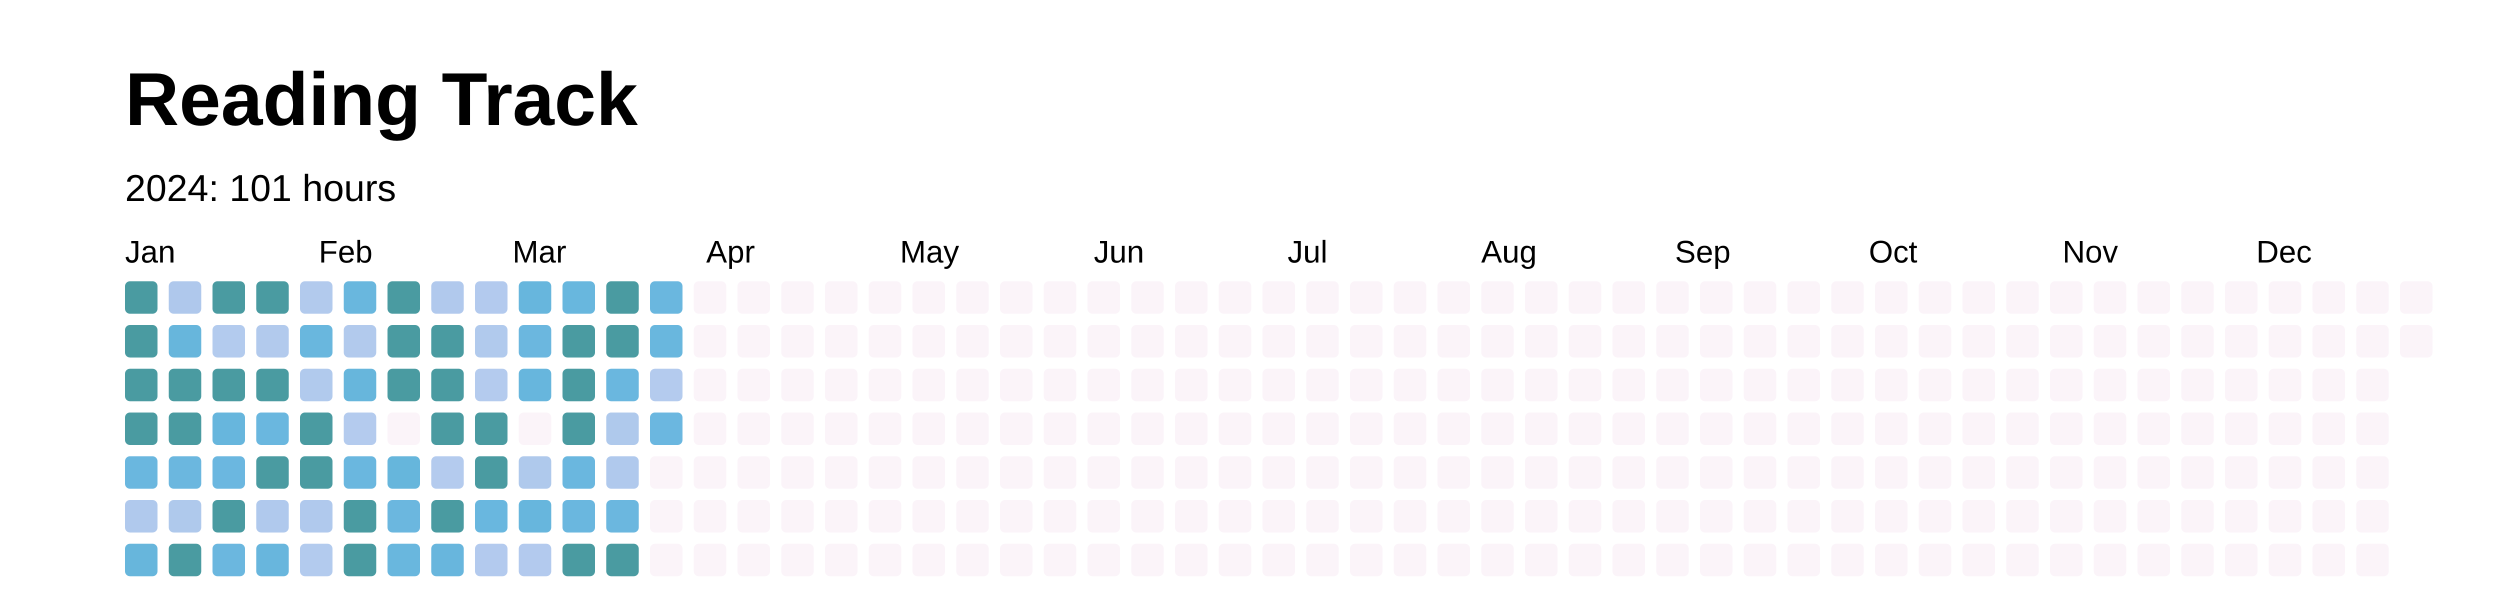
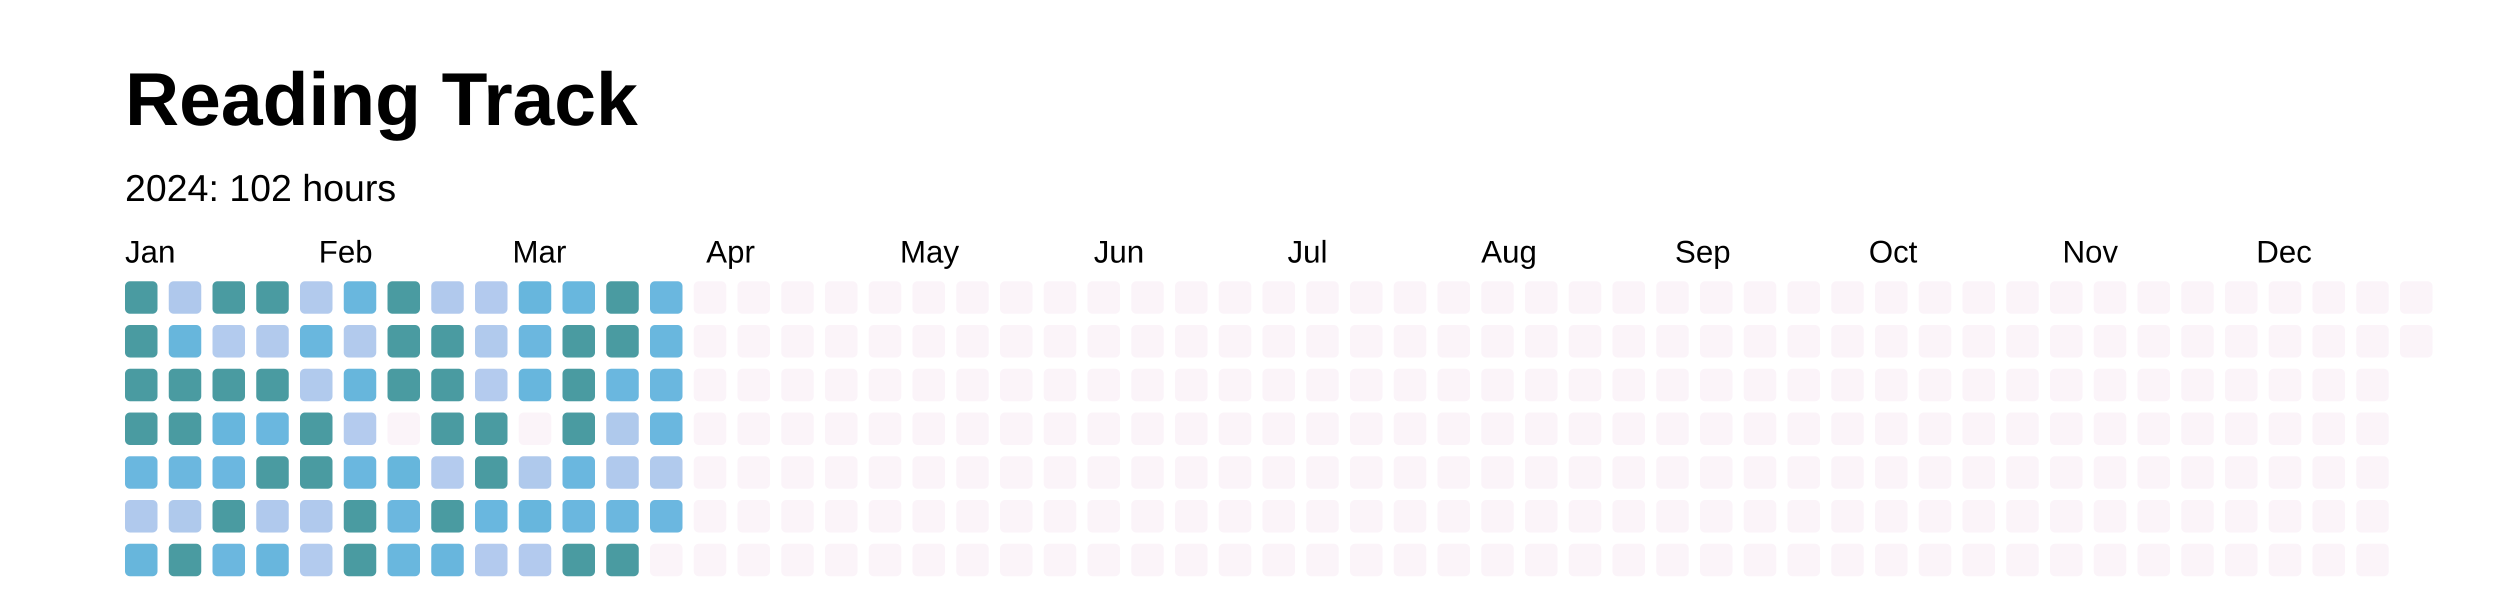
<svg xmlns="http://www.w3.org/2000/svg" baseProfile="full" height="48mm" version="1.1" viewBox="0,0,200,48" width="200mm">
  <defs />
  <rect fill="#FFFFFF" height="48" width="200" x="0" y="0" />
  <text fill="#000000" style="font-size:6px; font-family:Arial; font-weight:bold;" x="10" y="10">Reading Track</text>
-   <text dominant-baseline="hanging" fill="#000000" style="font-size:3.0px; font-family:Arial;" x="10" y="14">2024: 101 hours</text>
+   <text dominant-baseline="hanging" fill="#000000" style="font-size:3.0px; font-family:Arial;" x="10" y="14">2024: 102 hours</text>
  <text fill="#000000" style="font-size:2.5px; font-family:Arial" x="10.0" y="21.0">Jan</text>
  <text fill="#000000" style="font-size:2.5px; font-family:Arial" x="25.5" y="21.0">Feb</text>
  <text fill="#000000" style="font-size:2.5px; font-family:Arial" x="41.0" y="21.0">Mar</text>
  <text fill="#000000" style="font-size:2.5px; font-family:Arial" x="56.5" y="21.0">Apr</text>
  <text fill="#000000" style="font-size:2.5px; font-family:Arial" x="72.0" y="21.0">May</text>
  <text fill="#000000" style="font-size:2.5px; font-family:Arial" x="87.5" y="21.0">Jun</text>
  <text fill="#000000" style="font-size:2.5px; font-family:Arial" x="103.0" y="21.0">Jul</text>
  <text fill="#000000" style="font-size:2.5px; font-family:Arial" x="118.5" y="21.0">Aug</text>
  <text fill="#000000" style="font-size:2.5px; font-family:Arial" x="134.0" y="21.0">Sep</text>
  <text fill="#000000" style="font-size:2.5px; font-family:Arial" x="149.5" y="21.0">Oct</text>
  <text fill="#000000" style="font-size:2.5px; font-family:Arial" x="165.0" y="21.0">Nov</text>
  <text fill="#000000" style="font-size:2.5px; font-family:Arial" x="180.5" y="21.0">Dec</text>
  <rect fill="#4a9ba1" height="2.6" rx="0.4" ry="0.4" width="2.6" x="10.0" y="22.5" />
  <rect fill="#4a9ba1" height="2.6" rx="0.4" ry="0.4" width="2.6" x="10.0" y="26.0" />
  <rect fill="#4a9ba1" height="2.6" rx="0.4" ry="0.4" width="2.6" x="10.0" y="29.5" />
  <rect fill="#4a9ba1" height="2.6" rx="0.4" ry="0.4" width="2.6" x="10.0" y="33.0" />
  <rect fill="#6ab7df" height="2.6" rx="0.4" ry="0.4" width="2.6" x="10.0" y="36.5" />
  <rect fill="#b0c9ed" height="2.6" rx="0.4" ry="0.4" width="2.6" x="10.0" y="40.0" />
  <rect fill="#67b6dc" height="2.6" rx="0.4" ry="0.4" width="2.6" x="10.0" y="43.5" />
  <rect fill="#afc8ec" height="2.6" rx="0.4" ry="0.4" width="2.6" x="13.5" y="22.5" />
  <rect fill="#67b6dc" height="2.6" rx="0.4" ry="0.4" width="2.6" x="13.5" y="26.0" />
  <rect fill="#4a9ba1" height="2.6" rx="0.4" ry="0.4" width="2.6" x="13.5" y="29.5" />
  <rect fill="#4a9ba1" height="2.6" rx="0.4" ry="0.4" width="2.6" x="13.5" y="33.0" />
  <rect fill="#6bb7df" height="2.6" rx="0.4" ry="0.4" width="2.6" x="13.5" y="36.5" />
  <rect fill="#afc9ec" height="2.6" rx="0.4" ry="0.4" width="2.6" x="13.5" y="40.0" />
  <rect fill="#4a9ba1" height="2.6" rx="0.4" ry="0.4" width="2.6" x="13.5" y="43.5" />
  <rect fill="#4a9ba1" height="2.6" rx="0.4" ry="0.4" width="2.6" x="17.0" y="22.5" />
  <rect fill="#b3cbee" height="2.6" rx="0.4" ry="0.4" width="2.6" x="17.0" y="26.0" />
  <rect fill="#4a9ba1" height="2.6" rx="0.4" ry="0.4" width="2.6" x="17.0" y="29.5" />
  <rect fill="#67b6dd" height="2.6" rx="0.4" ry="0.4" width="2.6" x="17.0" y="33.0" />
  <rect fill="#6bb7e0" height="2.6" rx="0.4" ry="0.4" width="2.6" x="17.0" y="36.5" />
  <rect fill="#4a9ba1" height="2.6" rx="0.4" ry="0.4" width="2.6" x="17.0" y="40.0" />
  <rect fill="#6bb7df" height="2.6" rx="0.4" ry="0.4" width="2.6" x="17.0" y="43.5" />
  <rect fill="#4a9ba1" height="2.6" rx="0.4" ry="0.4" width="2.6" x="20.5" y="22.5" />
  <rect fill="#b2caed" height="2.6" rx="0.4" ry="0.4" width="2.6" x="20.5" y="26.0" />
  <rect fill="#4a9ba1" height="2.6" rx="0.4" ry="0.4" width="2.6" x="20.5" y="29.5" />
  <rect fill="#6ab7df" height="2.6" rx="0.4" ry="0.4" width="2.6" x="20.5" y="33.0" />
  <rect fill="#4a9ba1" height="2.6" rx="0.4" ry="0.4" width="2.6" x="20.5" y="36.5" />
  <rect fill="#b0c9ed" height="2.6" rx="0.4" ry="0.4" width="2.6" x="20.5" y="40.0" />
  <rect fill="#68b6dd" height="2.6" rx="0.4" ry="0.4" width="2.6" x="20.5" y="43.5" />
  <rect fill="#b2caed" height="2.6" rx="0.4" ry="0.4" width="2.6" x="24.0" y="22.5" />
  <rect fill="#69b7de" height="2.6" rx="0.4" ry="0.4" width="2.6" x="24.0" y="26.0" />
  <rect fill="#b1caed" height="2.6" rx="0.4" ry="0.4" width="2.6" x="24.0" y="29.5" />
  <rect fill="#4a9ba1" height="2.6" rx="0.4" ry="0.4" width="2.6" x="24.0" y="33.0" />
  <rect fill="#4a9ba1" height="2.6" rx="0.4" ry="0.4" width="2.6" x="24.0" y="36.5" />
  <rect fill="#b0c9ed" height="2.6" rx="0.4" ry="0.4" width="2.6" x="24.0" y="40.0" />
  <rect fill="#b3cbee" height="2.6" rx="0.4" ry="0.4" width="2.6" x="24.0" y="43.5" />
  <rect fill="#69b7de" height="2.6" rx="0.4" ry="0.4" width="2.6" x="27.5" y="22.5" />
  <rect fill="#b2caed" height="2.6" rx="0.4" ry="0.4" width="2.6" x="27.5" y="26.0" />
  <rect fill="#67b6dc" height="2.6" rx="0.4" ry="0.4" width="2.6" x="27.5" y="29.5" />
  <rect fill="#b4cbee" height="2.6" rx="0.4" ry="0.4" width="2.6" x="27.5" y="33.0" />
  <rect fill="#6ab7df" height="2.6" rx="0.4" ry="0.4" width="2.6" x="27.5" y="36.5" />
  <rect fill="#4a9ba1" height="2.6" rx="0.4" ry="0.4" width="2.6" x="27.5" y="40.0" />
  <rect fill="#4a9ba1" height="2.6" rx="0.4" ry="0.4" width="2.6" x="27.5" y="43.5" />
  <rect fill="#4a9ba1" height="2.6" rx="0.4" ry="0.4" width="2.6" x="31.0" y="22.5" />
  <rect fill="#4a9ba1" height="2.6" rx="0.4" ry="0.4" width="2.6" x="31.0" y="26.0" />
  <rect fill="#4a9ba1" height="2.6" rx="0.4" ry="0.4" width="2.6" x="31.0" y="29.5" />
  <rect fill="#FBF4F9" height="2.6" rx="0.4" ry="0.4" width="2.6" x="31.0" y="33.0" />
  <rect fill="#66b6dc" height="2.6" rx="0.4" ry="0.4" width="2.6" x="31.0" y="36.5" />
  <rect fill="#6bb7df" height="2.6" rx="0.4" ry="0.4" width="2.6" x="31.0" y="40.0" />
  <rect fill="#69b7de" height="2.6" rx="0.4" ry="0.4" width="2.6" x="31.0" y="43.5" />
  <rect fill="#b1c9ed" height="2.6" rx="0.4" ry="0.4" width="2.6" x="34.5" y="22.5" />
  <rect fill="#4a9ba1" height="2.6" rx="0.4" ry="0.4" width="2.6" x="34.5" y="26.0" />
  <rect fill="#4a9ba1" height="2.6" rx="0.4" ry="0.4" width="2.6" x="34.5" y="29.5" />
  <rect fill="#4a9ba1" height="2.6" rx="0.4" ry="0.4" width="2.6" x="34.5" y="33.0" />
  <rect fill="#b4cbee" height="2.6" rx="0.4" ry="0.4" width="2.6" x="34.5" y="36.5" />
  <rect fill="#4a9ba1" height="2.6" rx="0.4" ry="0.4" width="2.6" x="34.5" y="40.0" />
  <rect fill="#68b6dd" height="2.6" rx="0.4" ry="0.4" width="2.6" x="34.5" y="43.5" />
  <rect fill="#b3caee" height="2.6" rx="0.4" ry="0.4" width="2.6" x="38.0" y="22.5" />
  <rect fill="#b1caed" height="2.6" rx="0.4" ry="0.4" width="2.6" x="38.0" y="26.0" />
  <rect fill="#b4cbee" height="2.6" rx="0.4" ry="0.4" width="2.6" x="38.0" y="29.5" />
  <rect fill="#4a9ba1" height="2.6" rx="0.4" ry="0.4" width="2.6" x="38.0" y="33.0" />
  <rect fill="#4a9ba1" height="2.6" rx="0.4" ry="0.4" width="2.6" x="38.0" y="36.5" />
  <rect fill="#69b7df" height="2.6" rx="0.4" ry="0.4" width="2.6" x="38.0" y="40.0" />
  <rect fill="#b3caee" height="2.6" rx="0.4" ry="0.4" width="2.6" x="38.0" y="43.5" />
  <rect fill="#67b6dd" height="2.6" rx="0.4" ry="0.4" width="2.6" x="41.5" y="22.5" />
  <rect fill="#6bb7df" height="2.6" rx="0.4" ry="0.4" width="2.6" x="41.5" y="26.0" />
  <rect fill="#67b6dd" height="2.6" rx="0.4" ry="0.4" width="2.6" x="41.5" y="29.5" />
  <rect fill="#FBF4F9" height="2.6" rx="0.4" ry="0.4" width="2.6" x="41.5" y="33.0" />
  <rect fill="#afc9ec" height="2.6" rx="0.4" ry="0.4" width="2.6" x="41.5" y="36.5" />
  <rect fill="#67b6dd" height="2.6" rx="0.4" ry="0.4" width="2.6" x="41.5" y="40.0" />
  <rect fill="#b3caee" height="2.6" rx="0.4" ry="0.4" width="2.6" x="41.5" y="43.5" />
  <rect fill="#68b7de" height="2.6" rx="0.4" ry="0.4" width="2.6" x="45.0" y="22.5" />
  <rect fill="#4a9ba1" height="2.6" rx="0.4" ry="0.4" width="2.6" x="45.0" y="26.0" />
  <rect fill="#4a9ba1" height="2.6" rx="0.4" ry="0.4" width="2.6" x="45.0" y="29.5" />
  <rect fill="#4a9ba1" height="2.6" rx="0.4" ry="0.4" width="2.6" x="45.0" y="33.0" />
  <rect fill="#6ab7df" height="2.6" rx="0.4" ry="0.4" width="2.6" x="45.0" y="36.5" />
  <rect fill="#6ab7df" height="2.6" rx="0.4" ry="0.4" width="2.6" x="45.0" y="40.0" />
  <rect fill="#4a9ba1" height="2.6" rx="0.4" ry="0.4" width="2.6" x="45.0" y="43.5" />
  <rect fill="#4a9ba1" height="2.6" rx="0.4" ry="0.4" width="2.6" x="48.5" y="22.5" />
  <rect fill="#4a9ba1" height="2.6" rx="0.4" ry="0.4" width="2.6" x="48.5" y="26.0" />
  <rect fill="#6ab7df" height="2.6" rx="0.4" ry="0.4" width="2.6" x="48.5" y="29.5" />
  <rect fill="#afc9ec" height="2.6" rx="0.4" ry="0.4" width="2.6" x="48.5" y="33.0" />
  <rect fill="#b0c9ed" height="2.6" rx="0.4" ry="0.4" width="2.6" x="48.5" y="36.5" />
  <rect fill="#6bb7df" height="2.6" rx="0.4" ry="0.4" width="2.6" x="48.5" y="40.0" />
  <rect fill="#4a9ba1" height="2.6" rx="0.4" ry="0.4" width="2.6" x="48.5" y="43.5" />
  <rect fill="#6ab7df" height="2.6" rx="0.4" ry="0.4" width="2.6" x="52.0" y="22.5" />
  <rect fill="#69b7de" height="2.6" rx="0.4" ry="0.4" width="2.6" x="52.0" y="26.0" />
-   <rect fill="#b4cbee" height="2.6" rx="0.4" ry="0.4" width="2.6" x="52.0" y="29.5" />
-   <rect fill="#6bb7e0" height="2.6" rx="0.4" ry="0.4" width="2.6" x="52.0" y="33.0" />
-   <rect fill="#FBF4F9" height="2.6" rx="0.4" ry="0.4" width="2.6" x="52.0" y="36.5" />
-   <rect fill="#FBF4F9" height="2.6" rx="0.4" ry="0.4" width="2.6" x="52.0" y="40.0" />
+   <rect fill="#6ab7df" height="2.6" rx="0.4" ry="0.4" width="2.6" x="52.0" y="29.5" />
+   <rect fill="#6ab7df" height="2.6" rx="0.4" ry="0.4" width="2.6" x="52.0" y="33.0" />
+   <rect fill="#b1caed" height="2.6" rx="0.4" ry="0.4" width="2.6" x="52.0" y="36.5" />
+   <rect fill="#6bb7e0" height="2.6" rx="0.4" ry="0.4" width="2.6" x="52.0" y="40.0" />
  <rect fill="#FBF4F9" height="2.6" rx="0.4" ry="0.4" width="2.6" x="52.0" y="43.5" />
  <rect fill="#FBF4F9" height="2.6" rx="0.4" ry="0.4" width="2.6" x="55.5" y="22.5" />
  <rect fill="#FBF4F9" height="2.6" rx="0.4" ry="0.4" width="2.6" x="55.5" y="26.0" />
  <rect fill="#FBF4F9" height="2.6" rx="0.4" ry="0.4" width="2.6" x="55.5" y="29.5" />
  <rect fill="#FBF4F9" height="2.6" rx="0.4" ry="0.4" width="2.6" x="55.5" y="33.0" />
  <rect fill="#FBF4F9" height="2.6" rx="0.4" ry="0.4" width="2.6" x="55.5" y="36.5" />
  <rect fill="#FBF4F9" height="2.6" rx="0.4" ry="0.4" width="2.6" x="55.5" y="40.0" />
  <rect fill="#FBF4F9" height="2.6" rx="0.4" ry="0.4" width="2.6" x="55.5" y="43.5" />
  <rect fill="#FBF4F9" height="2.6" rx="0.4" ry="0.4" width="2.6" x="59.0" y="22.5" />
  <rect fill="#FBF4F9" height="2.6" rx="0.4" ry="0.4" width="2.6" x="59.0" y="26.0" />
  <rect fill="#FBF4F9" height="2.6" rx="0.4" ry="0.4" width="2.6" x="59.0" y="29.5" />
  <rect fill="#FBF4F9" height="2.6" rx="0.4" ry="0.4" width="2.6" x="59.0" y="33.0" />
  <rect fill="#FBF4F9" height="2.6" rx="0.4" ry="0.4" width="2.6" x="59.0" y="36.5" />
  <rect fill="#FBF4F9" height="2.6" rx="0.4" ry="0.4" width="2.6" x="59.0" y="40.0" />
  <rect fill="#FBF4F9" height="2.6" rx="0.4" ry="0.4" width="2.6" x="59.0" y="43.5" />
  <rect fill="#FBF4F9" height="2.6" rx="0.4" ry="0.4" width="2.6" x="62.5" y="22.5" />
  <rect fill="#FBF4F9" height="2.6" rx="0.4" ry="0.4" width="2.6" x="62.5" y="26.0" />
  <rect fill="#FBF4F9" height="2.6" rx="0.4" ry="0.4" width="2.6" x="62.5" y="29.5" />
  <rect fill="#FBF4F9" height="2.6" rx="0.4" ry="0.4" width="2.6" x="62.5" y="33.0" />
  <rect fill="#FBF4F9" height="2.6" rx="0.4" ry="0.4" width="2.6" x="62.5" y="36.5" />
  <rect fill="#FBF4F9" height="2.6" rx="0.4" ry="0.4" width="2.6" x="62.5" y="40.0" />
  <rect fill="#FBF4F9" height="2.6" rx="0.4" ry="0.4" width="2.6" x="62.5" y="43.5" />
  <rect fill="#FBF4F9" height="2.6" rx="0.4" ry="0.4" width="2.6" x="66.0" y="22.5" />
  <rect fill="#FBF4F9" height="2.6" rx="0.4" ry="0.4" width="2.6" x="66.0" y="26.0" />
  <rect fill="#FBF4F9" height="2.6" rx="0.4" ry="0.4" width="2.6" x="66.0" y="29.5" />
  <rect fill="#FBF4F9" height="2.6" rx="0.4" ry="0.4" width="2.6" x="66.0" y="33.0" />
  <rect fill="#FBF4F9" height="2.6" rx="0.4" ry="0.4" width="2.6" x="66.0" y="36.5" />
  <rect fill="#FBF4F9" height="2.6" rx="0.4" ry="0.4" width="2.6" x="66.0" y="40.0" />
  <rect fill="#FBF4F9" height="2.6" rx="0.4" ry="0.4" width="2.6" x="66.0" y="43.5" />
  <rect fill="#FBF4F9" height="2.6" rx="0.4" ry="0.4" width="2.6" x="69.5" y="22.5" />
  <rect fill="#FBF4F9" height="2.6" rx="0.4" ry="0.4" width="2.6" x="69.5" y="26.0" />
  <rect fill="#FBF4F9" height="2.6" rx="0.4" ry="0.4" width="2.6" x="69.5" y="29.5" />
  <rect fill="#FBF4F9" height="2.6" rx="0.4" ry="0.4" width="2.6" x="69.5" y="33.0" />
  <rect fill="#FBF4F9" height="2.6" rx="0.4" ry="0.4" width="2.6" x="69.5" y="36.5" />
  <rect fill="#FBF4F9" height="2.6" rx="0.4" ry="0.4" width="2.6" x="69.5" y="40.0" />
  <rect fill="#FBF4F9" height="2.6" rx="0.4" ry="0.4" width="2.6" x="69.5" y="43.5" />
  <rect fill="#FBF4F9" height="2.6" rx="0.4" ry="0.4" width="2.6" x="73.0" y="22.5" />
  <rect fill="#FBF4F9" height="2.6" rx="0.4" ry="0.4" width="2.6" x="73.0" y="26.0" />
  <rect fill="#FBF4F9" height="2.6" rx="0.4" ry="0.4" width="2.6" x="73.0" y="29.5" />
  <rect fill="#FBF4F9" height="2.6" rx="0.4" ry="0.4" width="2.6" x="73.0" y="33.0" />
  <rect fill="#FBF4F9" height="2.6" rx="0.4" ry="0.4" width="2.6" x="73.0" y="36.5" />
  <rect fill="#FBF4F9" height="2.6" rx="0.4" ry="0.4" width="2.6" x="73.0" y="40.0" />
  <rect fill="#FBF4F9" height="2.6" rx="0.4" ry="0.4" width="2.6" x="73.0" y="43.5" />
  <rect fill="#FBF4F9" height="2.6" rx="0.4" ry="0.4" width="2.6" x="76.5" y="22.5" />
  <rect fill="#FBF4F9" height="2.6" rx="0.4" ry="0.4" width="2.6" x="76.5" y="26.0" />
  <rect fill="#FBF4F9" height="2.6" rx="0.4" ry="0.4" width="2.6" x="76.5" y="29.5" />
  <rect fill="#FBF4F9" height="2.6" rx="0.4" ry="0.4" width="2.6" x="76.5" y="33.0" />
  <rect fill="#FBF4F9" height="2.6" rx="0.4" ry="0.4" width="2.6" x="76.5" y="36.5" />
  <rect fill="#FBF4F9" height="2.6" rx="0.4" ry="0.4" width="2.6" x="76.5" y="40.0" />
  <rect fill="#FBF4F9" height="2.6" rx="0.4" ry="0.4" width="2.6" x="76.5" y="43.5" />
  <rect fill="#FBF4F9" height="2.6" rx="0.4" ry="0.4" width="2.6" x="80.0" y="22.5" />
  <rect fill="#FBF4F9" height="2.6" rx="0.4" ry="0.4" width="2.6" x="80.0" y="26.0" />
  <rect fill="#FBF4F9" height="2.6" rx="0.4" ry="0.4" width="2.6" x="80.0" y="29.5" />
  <rect fill="#FBF4F9" height="2.6" rx="0.4" ry="0.4" width="2.6" x="80.0" y="33.0" />
  <rect fill="#FBF4F9" height="2.6" rx="0.4" ry="0.4" width="2.6" x="80.0" y="36.5" />
  <rect fill="#FBF4F9" height="2.6" rx="0.4" ry="0.4" width="2.6" x="80.0" y="40.0" />
  <rect fill="#FBF4F9" height="2.6" rx="0.4" ry="0.4" width="2.6" x="80.0" y="43.5" />
  <rect fill="#FBF4F9" height="2.6" rx="0.4" ry="0.4" width="2.6" x="83.5" y="22.5" />
  <rect fill="#FBF4F9" height="2.6" rx="0.4" ry="0.4" width="2.6" x="83.5" y="26.0" />
  <rect fill="#FBF4F9" height="2.6" rx="0.4" ry="0.4" width="2.6" x="83.5" y="29.5" />
  <rect fill="#FBF4F9" height="2.6" rx="0.4" ry="0.4" width="2.6" x="83.5" y="33.0" />
  <rect fill="#FBF4F9" height="2.6" rx="0.4" ry="0.4" width="2.6" x="83.5" y="36.5" />
  <rect fill="#FBF4F9" height="2.6" rx="0.4" ry="0.4" width="2.6" x="83.5" y="40.0" />
  <rect fill="#FBF4F9" height="2.6" rx="0.4" ry="0.4" width="2.6" x="83.5" y="43.5" />
  <rect fill="#FBF4F9" height="2.6" rx="0.4" ry="0.4" width="2.6" x="87.0" y="22.5" />
  <rect fill="#FBF4F9" height="2.6" rx="0.4" ry="0.4" width="2.6" x="87.0" y="26.0" />
  <rect fill="#FBF4F9" height="2.6" rx="0.4" ry="0.4" width="2.6" x="87.0" y="29.5" />
  <rect fill="#FBF4F9" height="2.6" rx="0.4" ry="0.4" width="2.6" x="87.0" y="33.0" />
  <rect fill="#FBF4F9" height="2.6" rx="0.4" ry="0.4" width="2.6" x="87.0" y="36.5" />
  <rect fill="#FBF4F9" height="2.6" rx="0.4" ry="0.4" width="2.6" x="87.0" y="40.0" />
  <rect fill="#FBF4F9" height="2.6" rx="0.4" ry="0.4" width="2.6" x="87.0" y="43.5" />
  <rect fill="#FBF4F9" height="2.6" rx="0.4" ry="0.4" width="2.6" x="90.5" y="22.5" />
  <rect fill="#FBF4F9" height="2.6" rx="0.4" ry="0.4" width="2.6" x="90.5" y="26.0" />
  <rect fill="#FBF4F9" height="2.6" rx="0.4" ry="0.4" width="2.6" x="90.5" y="29.5" />
  <rect fill="#FBF4F9" height="2.6" rx="0.4" ry="0.4" width="2.6" x="90.5" y="33.0" />
  <rect fill="#FBF4F9" height="2.6" rx="0.4" ry="0.4" width="2.6" x="90.5" y="36.5" />
  <rect fill="#FBF4F9" height="2.6" rx="0.4" ry="0.4" width="2.6" x="90.5" y="40.0" />
  <rect fill="#FBF4F9" height="2.6" rx="0.4" ry="0.4" width="2.6" x="90.5" y="43.5" />
  <rect fill="#FBF4F9" height="2.6" rx="0.4" ry="0.4" width="2.6" x="94.0" y="22.5" />
  <rect fill="#FBF4F9" height="2.6" rx="0.4" ry="0.4" width="2.6" x="94.0" y="26.0" />
  <rect fill="#FBF4F9" height="2.6" rx="0.4" ry="0.4" width="2.6" x="94.0" y="29.5" />
  <rect fill="#FBF4F9" height="2.6" rx="0.4" ry="0.4" width="2.6" x="94.0" y="33.0" />
  <rect fill="#FBF4F9" height="2.6" rx="0.4" ry="0.4" width="2.6" x="94.0" y="36.5" />
  <rect fill="#FBF4F9" height="2.6" rx="0.4" ry="0.4" width="2.6" x="94.0" y="40.0" />
  <rect fill="#FBF4F9" height="2.6" rx="0.4" ry="0.4" width="2.6" x="94.0" y="43.5" />
  <rect fill="#FBF4F9" height="2.6" rx="0.4" ry="0.4" width="2.6" x="97.5" y="22.5" />
  <rect fill="#FBF4F9" height="2.6" rx="0.4" ry="0.4" width="2.6" x="97.5" y="26.0" />
  <rect fill="#FBF4F9" height="2.6" rx="0.4" ry="0.4" width="2.6" x="97.5" y="29.5" />
  <rect fill="#FBF4F9" height="2.6" rx="0.4" ry="0.4" width="2.6" x="97.5" y="33.0" />
  <rect fill="#FBF4F9" height="2.6" rx="0.4" ry="0.4" width="2.6" x="97.5" y="36.5" />
  <rect fill="#FBF4F9" height="2.6" rx="0.4" ry="0.4" width="2.6" x="97.5" y="40.0" />
  <rect fill="#FBF4F9" height="2.6" rx="0.4" ry="0.4" width="2.6" x="97.5" y="43.5" />
  <rect fill="#FBF4F9" height="2.6" rx="0.4" ry="0.4" width="2.6" x="101.0" y="22.5" />
  <rect fill="#FBF4F9" height="2.6" rx="0.4" ry="0.4" width="2.6" x="101.0" y="26.0" />
  <rect fill="#FBF4F9" height="2.6" rx="0.4" ry="0.4" width="2.6" x="101.0" y="29.5" />
  <rect fill="#FBF4F9" height="2.6" rx="0.4" ry="0.4" width="2.6" x="101.0" y="33.0" />
  <rect fill="#FBF4F9" height="2.6" rx="0.4" ry="0.4" width="2.6" x="101.0" y="36.5" />
  <rect fill="#FBF4F9" height="2.6" rx="0.4" ry="0.4" width="2.6" x="101.0" y="40.0" />
  <rect fill="#FBF4F9" height="2.6" rx="0.4" ry="0.4" width="2.6" x="101.0" y="43.5" />
  <rect fill="#FBF4F9" height="2.6" rx="0.4" ry="0.4" width="2.6" x="104.5" y="22.5" />
  <rect fill="#FBF4F9" height="2.6" rx="0.4" ry="0.4" width="2.6" x="104.5" y="26.0" />
  <rect fill="#FBF4F9" height="2.6" rx="0.4" ry="0.4" width="2.6" x="104.5" y="29.5" />
  <rect fill="#FBF4F9" height="2.6" rx="0.4" ry="0.4" width="2.6" x="104.5" y="33.0" />
  <rect fill="#FBF4F9" height="2.6" rx="0.4" ry="0.4" width="2.6" x="104.5" y="36.5" />
  <rect fill="#FBF4F9" height="2.6" rx="0.4" ry="0.4" width="2.6" x="104.5" y="40.0" />
  <rect fill="#FBF4F9" height="2.6" rx="0.4" ry="0.4" width="2.6" x="104.5" y="43.5" />
  <rect fill="#FBF4F9" height="2.6" rx="0.4" ry="0.4" width="2.6" x="108.0" y="22.5" />
  <rect fill="#FBF4F9" height="2.6" rx="0.4" ry="0.4" width="2.6" x="108.0" y="26.0" />
  <rect fill="#FBF4F9" height="2.6" rx="0.4" ry="0.4" width="2.6" x="108.0" y="29.5" />
  <rect fill="#FBF4F9" height="2.6" rx="0.4" ry="0.4" width="2.6" x="108.0" y="33.0" />
  <rect fill="#FBF4F9" height="2.6" rx="0.4" ry="0.4" width="2.6" x="108.0" y="36.5" />
  <rect fill="#FBF4F9" height="2.6" rx="0.4" ry="0.4" width="2.6" x="108.0" y="40.0" />
  <rect fill="#FBF4F9" height="2.6" rx="0.4" ry="0.4" width="2.6" x="108.0" y="43.5" />
  <rect fill="#FBF4F9" height="2.6" rx="0.4" ry="0.4" width="2.6" x="111.5" y="22.5" />
  <rect fill="#FBF4F9" height="2.6" rx="0.4" ry="0.4" width="2.6" x="111.5" y="26.0" />
  <rect fill="#FBF4F9" height="2.6" rx="0.4" ry="0.4" width="2.6" x="111.5" y="29.5" />
  <rect fill="#FBF4F9" height="2.6" rx="0.4" ry="0.4" width="2.6" x="111.5" y="33.0" />
  <rect fill="#FBF4F9" height="2.6" rx="0.4" ry="0.4" width="2.6" x="111.5" y="36.5" />
  <rect fill="#FBF4F9" height="2.6" rx="0.4" ry="0.4" width="2.6" x="111.5" y="40.0" />
  <rect fill="#FBF4F9" height="2.6" rx="0.4" ry="0.4" width="2.6" x="111.5" y="43.5" />
  <rect fill="#FBF4F9" height="2.6" rx="0.4" ry="0.4" width="2.6" x="115.0" y="22.5" />
  <rect fill="#FBF4F9" height="2.6" rx="0.4" ry="0.4" width="2.6" x="115.0" y="26.0" />
  <rect fill="#FBF4F9" height="2.6" rx="0.4" ry="0.4" width="2.6" x="115.0" y="29.5" />
  <rect fill="#FBF4F9" height="2.6" rx="0.4" ry="0.4" width="2.6" x="115.0" y="33.0" />
  <rect fill="#FBF4F9" height="2.6" rx="0.4" ry="0.4" width="2.6" x="115.0" y="36.5" />
  <rect fill="#FBF4F9" height="2.6" rx="0.4" ry="0.4" width="2.6" x="115.0" y="40.0" />
  <rect fill="#FBF4F9" height="2.6" rx="0.4" ry="0.4" width="2.6" x="115.0" y="43.5" />
  <rect fill="#FBF4F9" height="2.6" rx="0.4" ry="0.4" width="2.6" x="118.5" y="22.5" />
  <rect fill="#FBF4F9" height="2.6" rx="0.4" ry="0.4" width="2.6" x="118.5" y="26.0" />
  <rect fill="#FBF4F9" height="2.6" rx="0.4" ry="0.4" width="2.6" x="118.5" y="29.5" />
  <rect fill="#FBF4F9" height="2.6" rx="0.4" ry="0.4" width="2.6" x="118.5" y="33.0" />
  <rect fill="#FBF4F9" height="2.6" rx="0.4" ry="0.4" width="2.6" x="118.5" y="36.5" />
  <rect fill="#FBF4F9" height="2.6" rx="0.4" ry="0.4" width="2.6" x="118.5" y="40.0" />
  <rect fill="#FBF4F9" height="2.6" rx="0.4" ry="0.4" width="2.6" x="118.5" y="43.5" />
  <rect fill="#FBF4F9" height="2.6" rx="0.4" ry="0.4" width="2.6" x="122.0" y="22.5" />
  <rect fill="#FBF4F9" height="2.6" rx="0.4" ry="0.4" width="2.6" x="122.0" y="26.0" />
  <rect fill="#FBF4F9" height="2.6" rx="0.4" ry="0.4" width="2.6" x="122.0" y="29.5" />
  <rect fill="#FBF4F9" height="2.6" rx="0.4" ry="0.4" width="2.6" x="122.0" y="33.0" />
  <rect fill="#FBF4F9" height="2.6" rx="0.4" ry="0.4" width="2.6" x="122.0" y="36.5" />
  <rect fill="#FBF4F9" height="2.6" rx="0.4" ry="0.4" width="2.6" x="122.0" y="40.0" />
  <rect fill="#FBF4F9" height="2.6" rx="0.4" ry="0.4" width="2.6" x="122.0" y="43.5" />
  <rect fill="#FBF4F9" height="2.6" rx="0.4" ry="0.4" width="2.6" x="125.5" y="22.5" />
  <rect fill="#FBF4F9" height="2.6" rx="0.4" ry="0.4" width="2.6" x="125.5" y="26.0" />
  <rect fill="#FBF4F9" height="2.6" rx="0.4" ry="0.4" width="2.6" x="125.5" y="29.5" />
  <rect fill="#FBF4F9" height="2.6" rx="0.4" ry="0.4" width="2.6" x="125.5" y="33.0" />
  <rect fill="#FBF4F9" height="2.6" rx="0.4" ry="0.4" width="2.6" x="125.5" y="36.5" />
  <rect fill="#FBF4F9" height="2.6" rx="0.4" ry="0.4" width="2.6" x="125.5" y="40.0" />
  <rect fill="#FBF4F9" height="2.6" rx="0.4" ry="0.4" width="2.6" x="125.5" y="43.5" />
  <rect fill="#FBF4F9" height="2.6" rx="0.4" ry="0.4" width="2.6" x="129.0" y="22.5" />
  <rect fill="#FBF4F9" height="2.6" rx="0.4" ry="0.4" width="2.6" x="129.0" y="26.0" />
  <rect fill="#FBF4F9" height="2.6" rx="0.4" ry="0.4" width="2.6" x="129.0" y="29.5" />
  <rect fill="#FBF4F9" height="2.6" rx="0.4" ry="0.4" width="2.6" x="129.0" y="33.0" />
  <rect fill="#FBF4F9" height="2.6" rx="0.4" ry="0.4" width="2.6" x="129.0" y="36.5" />
  <rect fill="#FBF4F9" height="2.6" rx="0.4" ry="0.4" width="2.6" x="129.0" y="40.0" />
  <rect fill="#FBF4F9" height="2.6" rx="0.4" ry="0.4" width="2.6" x="129.0" y="43.5" />
  <rect fill="#FBF4F9" height="2.6" rx="0.4" ry="0.4" width="2.6" x="132.5" y="22.5" />
  <rect fill="#FBF4F9" height="2.6" rx="0.4" ry="0.4" width="2.6" x="132.5" y="26.0" />
  <rect fill="#FBF4F9" height="2.6" rx="0.4" ry="0.4" width="2.6" x="132.5" y="29.5" />
  <rect fill="#FBF4F9" height="2.6" rx="0.4" ry="0.4" width="2.6" x="132.5" y="33.0" />
  <rect fill="#FBF4F9" height="2.6" rx="0.4" ry="0.4" width="2.6" x="132.5" y="36.5" />
  <rect fill="#FBF4F9" height="2.6" rx="0.4" ry="0.4" width="2.6" x="132.5" y="40.0" />
  <rect fill="#FBF4F9" height="2.6" rx="0.4" ry="0.4" width="2.6" x="132.5" y="43.5" />
  <rect fill="#FBF4F9" height="2.6" rx="0.4" ry="0.4" width="2.6" x="136.0" y="22.5" />
  <rect fill="#FBF4F9" height="2.6" rx="0.4" ry="0.4" width="2.6" x="136.0" y="26.0" />
  <rect fill="#FBF4F9" height="2.6" rx="0.4" ry="0.4" width="2.6" x="136.0" y="29.5" />
  <rect fill="#FBF4F9" height="2.6" rx="0.4" ry="0.4" width="2.6" x="136.0" y="33.0" />
  <rect fill="#FBF4F9" height="2.6" rx="0.4" ry="0.4" width="2.6" x="136.0" y="36.5" />
  <rect fill="#FBF4F9" height="2.6" rx="0.4" ry="0.4" width="2.6" x="136.0" y="40.0" />
  <rect fill="#FBF4F9" height="2.6" rx="0.4" ry="0.4" width="2.6" x="136.0" y="43.5" />
  <rect fill="#FBF4F9" height="2.6" rx="0.4" ry="0.4" width="2.6" x="139.5" y="22.5" />
  <rect fill="#FBF4F9" height="2.6" rx="0.4" ry="0.4" width="2.6" x="139.5" y="26.0" />
  <rect fill="#FBF4F9" height="2.6" rx="0.4" ry="0.4" width="2.6" x="139.5" y="29.5" />
  <rect fill="#FBF4F9" height="2.6" rx="0.4" ry="0.4" width="2.6" x="139.5" y="33.0" />
  <rect fill="#FBF4F9" height="2.6" rx="0.4" ry="0.4" width="2.6" x="139.5" y="36.5" />
  <rect fill="#FBF4F9" height="2.6" rx="0.4" ry="0.4" width="2.6" x="139.5" y="40.0" />
  <rect fill="#FBF4F9" height="2.6" rx="0.4" ry="0.4" width="2.6" x="139.5" y="43.5" />
  <rect fill="#FBF4F9" height="2.6" rx="0.4" ry="0.4" width="2.6" x="143.0" y="22.5" />
  <rect fill="#FBF4F9" height="2.6" rx="0.4" ry="0.4" width="2.6" x="143.0" y="26.0" />
  <rect fill="#FBF4F9" height="2.6" rx="0.4" ry="0.4" width="2.6" x="143.0" y="29.5" />
  <rect fill="#FBF4F9" height="2.6" rx="0.4" ry="0.4" width="2.6" x="143.0" y="33.0" />
  <rect fill="#FBF4F9" height="2.6" rx="0.4" ry="0.4" width="2.6" x="143.0" y="36.5" />
  <rect fill="#FBF4F9" height="2.6" rx="0.4" ry="0.4" width="2.6" x="143.0" y="40.0" />
  <rect fill="#FBF4F9" height="2.6" rx="0.4" ry="0.4" width="2.6" x="143.0" y="43.5" />
  <rect fill="#FBF4F9" height="2.6" rx="0.4" ry="0.4" width="2.6" x="146.5" y="22.5" />
  <rect fill="#FBF4F9" height="2.6" rx="0.4" ry="0.4" width="2.6" x="146.5" y="26.0" />
  <rect fill="#FBF4F9" height="2.6" rx="0.4" ry="0.4" width="2.6" x="146.5" y="29.5" />
  <rect fill="#FBF4F9" height="2.6" rx="0.4" ry="0.4" width="2.6" x="146.5" y="33.0" />
  <rect fill="#FBF4F9" height="2.6" rx="0.4" ry="0.4" width="2.6" x="146.5" y="36.5" />
  <rect fill="#FBF4F9" height="2.6" rx="0.4" ry="0.4" width="2.6" x="146.5" y="40.0" />
  <rect fill="#FBF4F9" height="2.6" rx="0.4" ry="0.4" width="2.6" x="146.5" y="43.5" />
  <rect fill="#FBF4F9" height="2.6" rx="0.4" ry="0.4" width="2.6" x="150.0" y="22.5" />
  <rect fill="#FBF4F9" height="2.6" rx="0.4" ry="0.4" width="2.6" x="150.0" y="26.0" />
  <rect fill="#FBF4F9" height="2.6" rx="0.4" ry="0.4" width="2.6" x="150.0" y="29.5" />
  <rect fill="#FBF4F9" height="2.6" rx="0.4" ry="0.4" width="2.6" x="150.0" y="33.0" />
  <rect fill="#FBF4F9" height="2.6" rx="0.4" ry="0.4" width="2.6" x="150.0" y="36.5" />
  <rect fill="#FBF4F9" height="2.6" rx="0.4" ry="0.4" width="2.6" x="150.0" y="40.0" />
  <rect fill="#FBF4F9" height="2.6" rx="0.4" ry="0.4" width="2.6" x="150.0" y="43.5" />
  <rect fill="#FBF4F9" height="2.6" rx="0.4" ry="0.4" width="2.6" x="153.5" y="22.5" />
  <rect fill="#FBF4F9" height="2.6" rx="0.4" ry="0.4" width="2.6" x="153.5" y="26.0" />
  <rect fill="#FBF4F9" height="2.6" rx="0.4" ry="0.4" width="2.6" x="153.5" y="29.5" />
  <rect fill="#FBF4F9" height="2.6" rx="0.4" ry="0.4" width="2.6" x="153.5" y="33.0" />
  <rect fill="#FBF4F9" height="2.6" rx="0.4" ry="0.4" width="2.6" x="153.5" y="36.5" />
  <rect fill="#FBF4F9" height="2.6" rx="0.4" ry="0.4" width="2.6" x="153.5" y="40.0" />
  <rect fill="#FBF4F9" height="2.6" rx="0.4" ry="0.4" width="2.6" x="153.5" y="43.5" />
  <rect fill="#FBF4F9" height="2.6" rx="0.4" ry="0.4" width="2.6" x="157.0" y="22.5" />
  <rect fill="#FBF4F9" height="2.6" rx="0.4" ry="0.4" width="2.6" x="157.0" y="26.0" />
  <rect fill="#FBF4F9" height="2.6" rx="0.4" ry="0.4" width="2.6" x="157.0" y="29.5" />
  <rect fill="#FBF4F9" height="2.6" rx="0.4" ry="0.4" width="2.6" x="157.0" y="33.0" />
  <rect fill="#FBF4F9" height="2.6" rx="0.4" ry="0.4" width="2.6" x="157.0" y="36.5" />
  <rect fill="#FBF4F9" height="2.6" rx="0.4" ry="0.4" width="2.6" x="157.0" y="40.0" />
  <rect fill="#FBF4F9" height="2.6" rx="0.4" ry="0.4" width="2.6" x="157.0" y="43.5" />
  <rect fill="#FBF4F9" height="2.6" rx="0.4" ry="0.4" width="2.6" x="160.5" y="22.5" />
  <rect fill="#FBF4F9" height="2.6" rx="0.4" ry="0.4" width="2.6" x="160.5" y="26.0" />
  <rect fill="#FBF4F9" height="2.6" rx="0.4" ry="0.4" width="2.6" x="160.5" y="29.5" />
  <rect fill="#FBF4F9" height="2.6" rx="0.4" ry="0.4" width="2.6" x="160.5" y="33.0" />
  <rect fill="#FBF4F9" height="2.6" rx="0.4" ry="0.4" width="2.6" x="160.5" y="36.5" />
  <rect fill="#FBF4F9" height="2.6" rx="0.4" ry="0.4" width="2.6" x="160.5" y="40.0" />
  <rect fill="#FBF4F9" height="2.6" rx="0.4" ry="0.4" width="2.6" x="160.5" y="43.5" />
  <rect fill="#FBF4F9" height="2.6" rx="0.4" ry="0.4" width="2.6" x="164.0" y="22.5" />
  <rect fill="#FBF4F9" height="2.6" rx="0.4" ry="0.4" width="2.6" x="164.0" y="26.0" />
  <rect fill="#FBF4F9" height="2.6" rx="0.4" ry="0.4" width="2.6" x="164.0" y="29.5" />
  <rect fill="#FBF4F9" height="2.6" rx="0.4" ry="0.4" width="2.6" x="164.0" y="33.0" />
  <rect fill="#FBF4F9" height="2.6" rx="0.4" ry="0.4" width="2.6" x="164.0" y="36.5" />
  <rect fill="#FBF4F9" height="2.6" rx="0.4" ry="0.4" width="2.6" x="164.0" y="40.0" />
  <rect fill="#FBF4F9" height="2.6" rx="0.4" ry="0.4" width="2.6" x="164.0" y="43.5" />
  <rect fill="#FBF4F9" height="2.6" rx="0.4" ry="0.4" width="2.6" x="167.5" y="22.5" />
  <rect fill="#FBF4F9" height="2.6" rx="0.4" ry="0.4" width="2.6" x="167.5" y="26.0" />
  <rect fill="#FBF4F9" height="2.6" rx="0.4" ry="0.4" width="2.6" x="167.5" y="29.5" />
  <rect fill="#FBF4F9" height="2.6" rx="0.4" ry="0.4" width="2.6" x="167.5" y="33.0" />
  <rect fill="#FBF4F9" height="2.6" rx="0.4" ry="0.4" width="2.6" x="167.5" y="36.5" />
  <rect fill="#FBF4F9" height="2.6" rx="0.4" ry="0.4" width="2.6" x="167.5" y="40.0" />
  <rect fill="#FBF4F9" height="2.6" rx="0.4" ry="0.4" width="2.6" x="167.5" y="43.5" />
  <rect fill="#FBF4F9" height="2.6" rx="0.4" ry="0.4" width="2.6" x="171.0" y="22.5" />
  <rect fill="#FBF4F9" height="2.6" rx="0.4" ry="0.4" width="2.6" x="171.0" y="26.0" />
  <rect fill="#FBF4F9" height="2.6" rx="0.4" ry="0.4" width="2.6" x="171.0" y="29.5" />
  <rect fill="#FBF4F9" height="2.6" rx="0.4" ry="0.4" width="2.6" x="171.0" y="33.0" />
  <rect fill="#FBF4F9" height="2.6" rx="0.4" ry="0.4" width="2.6" x="171.0" y="36.5" />
  <rect fill="#FBF4F9" height="2.6" rx="0.4" ry="0.4" width="2.6" x="171.0" y="40.0" />
  <rect fill="#FBF4F9" height="2.6" rx="0.4" ry="0.4" width="2.6" x="171.0" y="43.5" />
  <rect fill="#FBF4F9" height="2.6" rx="0.4" ry="0.4" width="2.6" x="174.5" y="22.5" />
  <rect fill="#FBF4F9" height="2.6" rx="0.4" ry="0.4" width="2.6" x="174.5" y="26.0" />
  <rect fill="#FBF4F9" height="2.6" rx="0.4" ry="0.4" width="2.6" x="174.5" y="29.5" />
  <rect fill="#FBF4F9" height="2.6" rx="0.4" ry="0.4" width="2.6" x="174.5" y="33.0" />
  <rect fill="#FBF4F9" height="2.6" rx="0.4" ry="0.4" width="2.6" x="174.5" y="36.5" />
  <rect fill="#FBF4F9" height="2.6" rx="0.4" ry="0.4" width="2.6" x="174.5" y="40.0" />
  <rect fill="#FBF4F9" height="2.6" rx="0.4" ry="0.4" width="2.6" x="174.5" y="43.5" />
  <rect fill="#FBF4F9" height="2.6" rx="0.4" ry="0.4" width="2.6" x="178.0" y="22.5" />
  <rect fill="#FBF4F9" height="2.6" rx="0.4" ry="0.4" width="2.6" x="178.0" y="26.0" />
  <rect fill="#FBF4F9" height="2.6" rx="0.4" ry="0.4" width="2.6" x="178.0" y="29.5" />
  <rect fill="#FBF4F9" height="2.6" rx="0.4" ry="0.4" width="2.6" x="178.0" y="33.0" />
  <rect fill="#FBF4F9" height="2.6" rx="0.4" ry="0.4" width="2.6" x="178.0" y="36.5" />
  <rect fill="#FBF4F9" height="2.6" rx="0.4" ry="0.4" width="2.6" x="178.0" y="40.0" />
  <rect fill="#FBF4F9" height="2.6" rx="0.4" ry="0.4" width="2.6" x="178.0" y="43.5" />
  <rect fill="#FBF4F9" height="2.6" rx="0.4" ry="0.4" width="2.6" x="181.5" y="22.5" />
  <rect fill="#FBF4F9" height="2.6" rx="0.4" ry="0.4" width="2.6" x="181.5" y="26.0" />
  <rect fill="#FBF4F9" height="2.6" rx="0.4" ry="0.4" width="2.6" x="181.5" y="29.5" />
  <rect fill="#FBF4F9" height="2.6" rx="0.4" ry="0.4" width="2.6" x="181.5" y="33.0" />
  <rect fill="#FBF4F9" height="2.6" rx="0.4" ry="0.4" width="2.6" x="181.5" y="36.5" />
  <rect fill="#FBF4F9" height="2.6" rx="0.4" ry="0.4" width="2.6" x="181.5" y="40.0" />
  <rect fill="#FBF4F9" height="2.6" rx="0.4" ry="0.4" width="2.6" x="181.5" y="43.5" />
  <rect fill="#FBF4F9" height="2.6" rx="0.4" ry="0.4" width="2.6" x="185.0" y="22.5" />
  <rect fill="#FBF4F9" height="2.6" rx="0.4" ry="0.4" width="2.6" x="185.0" y="26.0" />
  <rect fill="#FBF4F9" height="2.6" rx="0.4" ry="0.4" width="2.6" x="185.0" y="29.5" />
  <rect fill="#FBF4F9" height="2.6" rx="0.4" ry="0.4" width="2.6" x="185.0" y="33.0" />
  <rect fill="#FBF4F9" height="2.6" rx="0.4" ry="0.4" width="2.6" x="185.0" y="36.5" />
  <rect fill="#FBF4F9" height="2.6" rx="0.4" ry="0.4" width="2.6" x="185.0" y="40.0" />
  <rect fill="#FBF4F9" height="2.6" rx="0.4" ry="0.4" width="2.6" x="185.0" y="43.5" />
  <rect fill="#FBF4F9" height="2.6" rx="0.4" ry="0.4" width="2.6" x="188.5" y="22.5" />
  <rect fill="#FBF4F9" height="2.6" rx="0.4" ry="0.4" width="2.6" x="188.5" y="26.0" />
  <rect fill="#FBF4F9" height="2.6" rx="0.4" ry="0.4" width="2.6" x="188.5" y="29.5" />
  <rect fill="#FBF4F9" height="2.6" rx="0.4" ry="0.4" width="2.6" x="188.5" y="33.0" />
  <rect fill="#FBF4F9" height="2.6" rx="0.4" ry="0.4" width="2.6" x="188.5" y="36.5" />
  <rect fill="#FBF4F9" height="2.6" rx="0.4" ry="0.4" width="2.6" x="188.5" y="40.0" />
  <rect fill="#FBF4F9" height="2.6" rx="0.4" ry="0.4" width="2.6" x="188.5" y="43.5" />
  <rect fill="#FBF4F9" height="2.6" rx="0.4" ry="0.4" width="2.6" x="192.0" y="22.5" />
  <rect fill="#FBF4F9" height="2.6" rx="0.4" ry="0.4" width="2.6" x="192.0" y="26.0" />
</svg>
